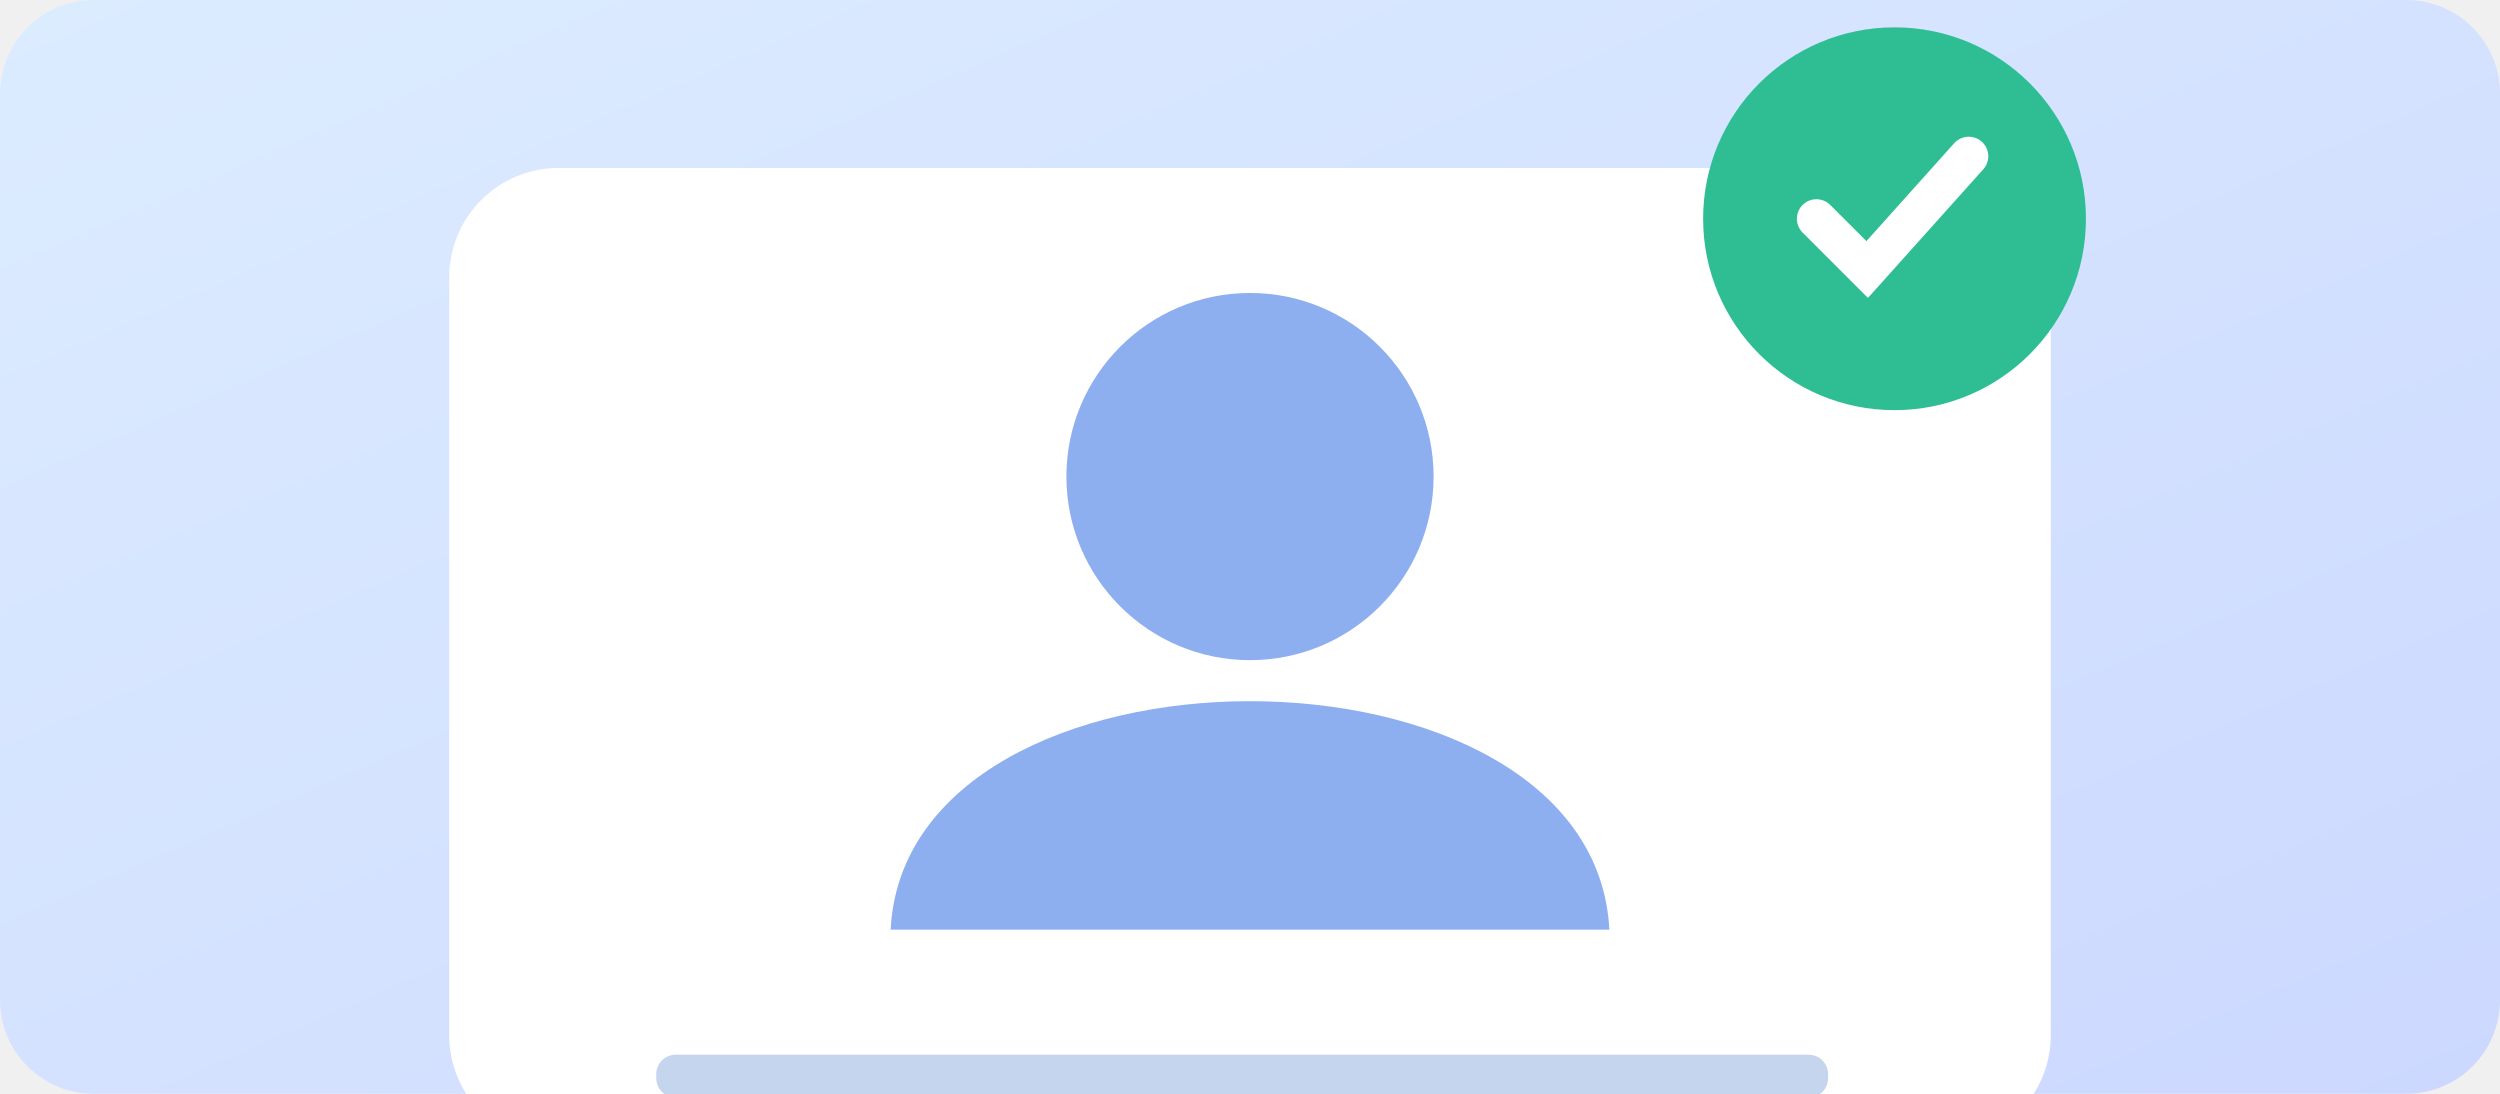
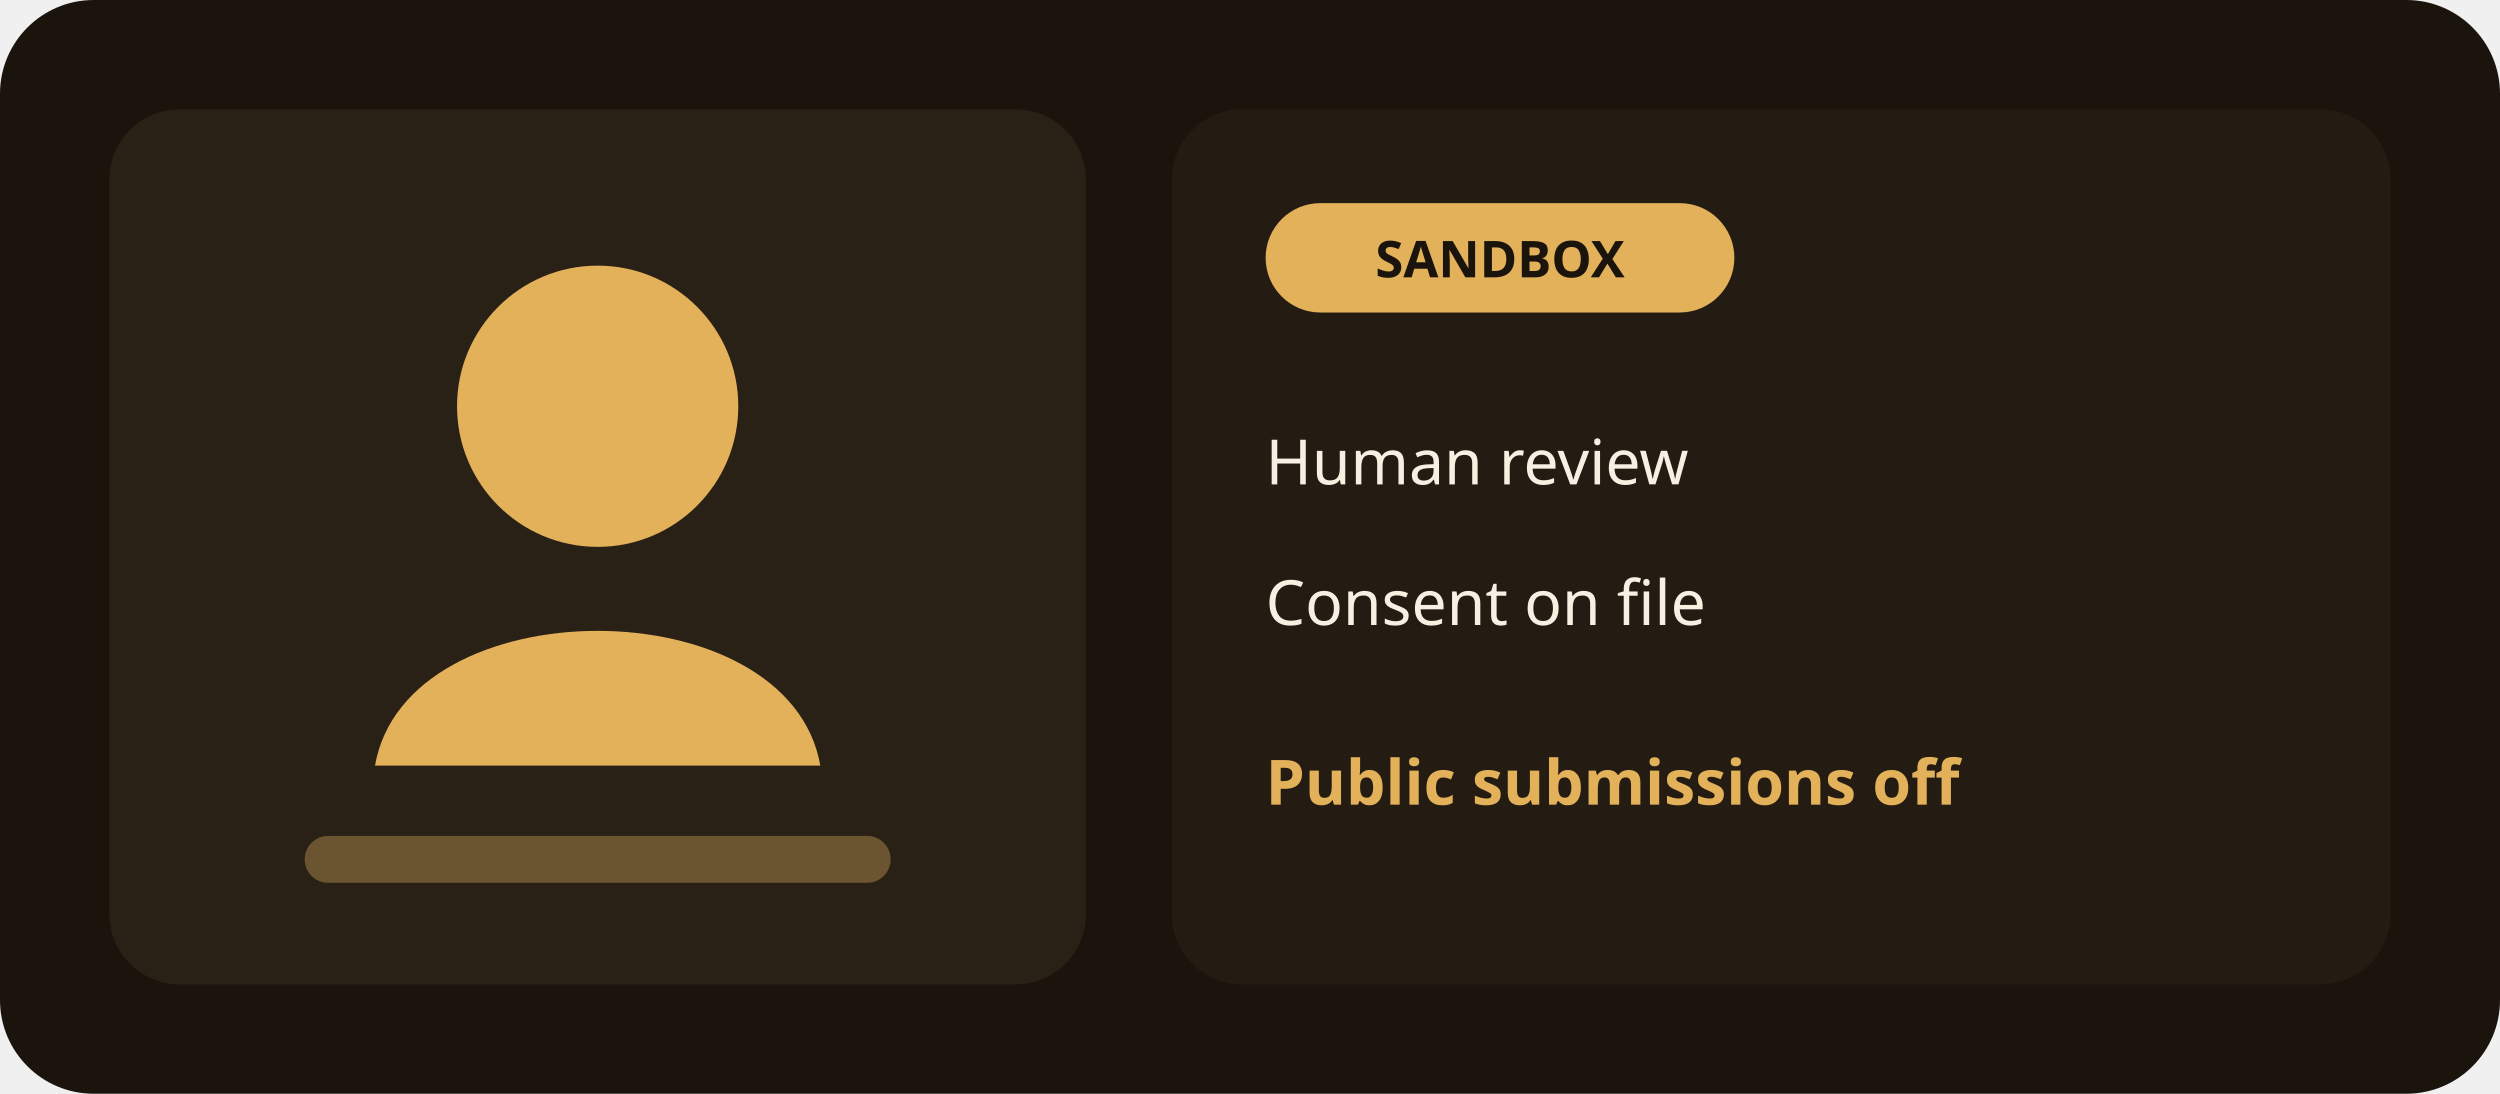
- <svg xmlns="http://www.w3.org/2000/svg" width="640" height="280" viewBox="0 0 640 280" role="img" aria-label="Illustrative casting product concept">
-   <defs>
-     <linearGradient id="g" x2="1" y2="1">
-       <stop stop-color="#dcecff" />
-       <stop offset="1" stop-color="#ccd8ff" />
-     </linearGradient>
-   </defs>
-   <rect width="640" height="280" rx="24" fill="url(#g)" />
-   <g transform="translate(0,-42)">
-     <rect x="115" y="85" width="410" height="250" rx="28" fill="#fff" />
-     <circle cx="320" cy="164" r="47" fill="#8daff0" />
-     <path d="M228 280c4-78 180-78 184 0" fill="#8daff0" />
-     <rect x="168" y="312" width="300" height="11" rx="5" fill="#c5d5ed" />
-     <circle cx="485" cy="98" r="49" fill="#2fbe93" />
-     <path d="m465 98 13 13 26-29" stroke="white" stroke-width="10" fill="none" stroke-linecap="round" />
-   </g>
+ <svg xmlns="http://www.w3.org/2000/svg" width="640" height="280" viewBox="0 0 640 280" role="img" aria-label="Sandbox casting profile with human review and submissions off">
+   <rect width="640" height="280" rx="24" fill="#1a140c" />
+   <rect x="28" y="28" width="250" height="224" rx="18" fill="#2a2116" />
+   <circle cx="153" cy="104" r="36" fill="#e2b15a" />
+   <path d="M96 196c8-46 106-46 114 0" fill="#e2b15a" />
+   <rect x="78" y="214" width="150" height="12" rx="6" fill="#6b5430" />
+   <rect x="300" y="28" width="312" height="224" rx="18" fill="#241c12" />
+   <rect x="324" y="52" width="120" height="28" rx="14" fill="#e2b15a" />
+   <text x="384" y="71" text-anchor="middle" fill="#1a140c" font-family="Segoe UI, sans-serif" font-size="13" font-weight="700">SANDBOX</text>
+   <text x="324" y="124" fill="#f6efe2" font-family="Segoe UI, sans-serif" font-size="16">Human review</text>
+   <text x="324" y="160" fill="#f6efe2" font-family="Segoe UI, sans-serif" font-size="16">Consent on file</text>
+   <text x="324" y="206" fill="#e2b15a" font-family="Segoe UI, sans-serif" font-size="16" font-weight="700">Public submissions off</text>
</svg>
